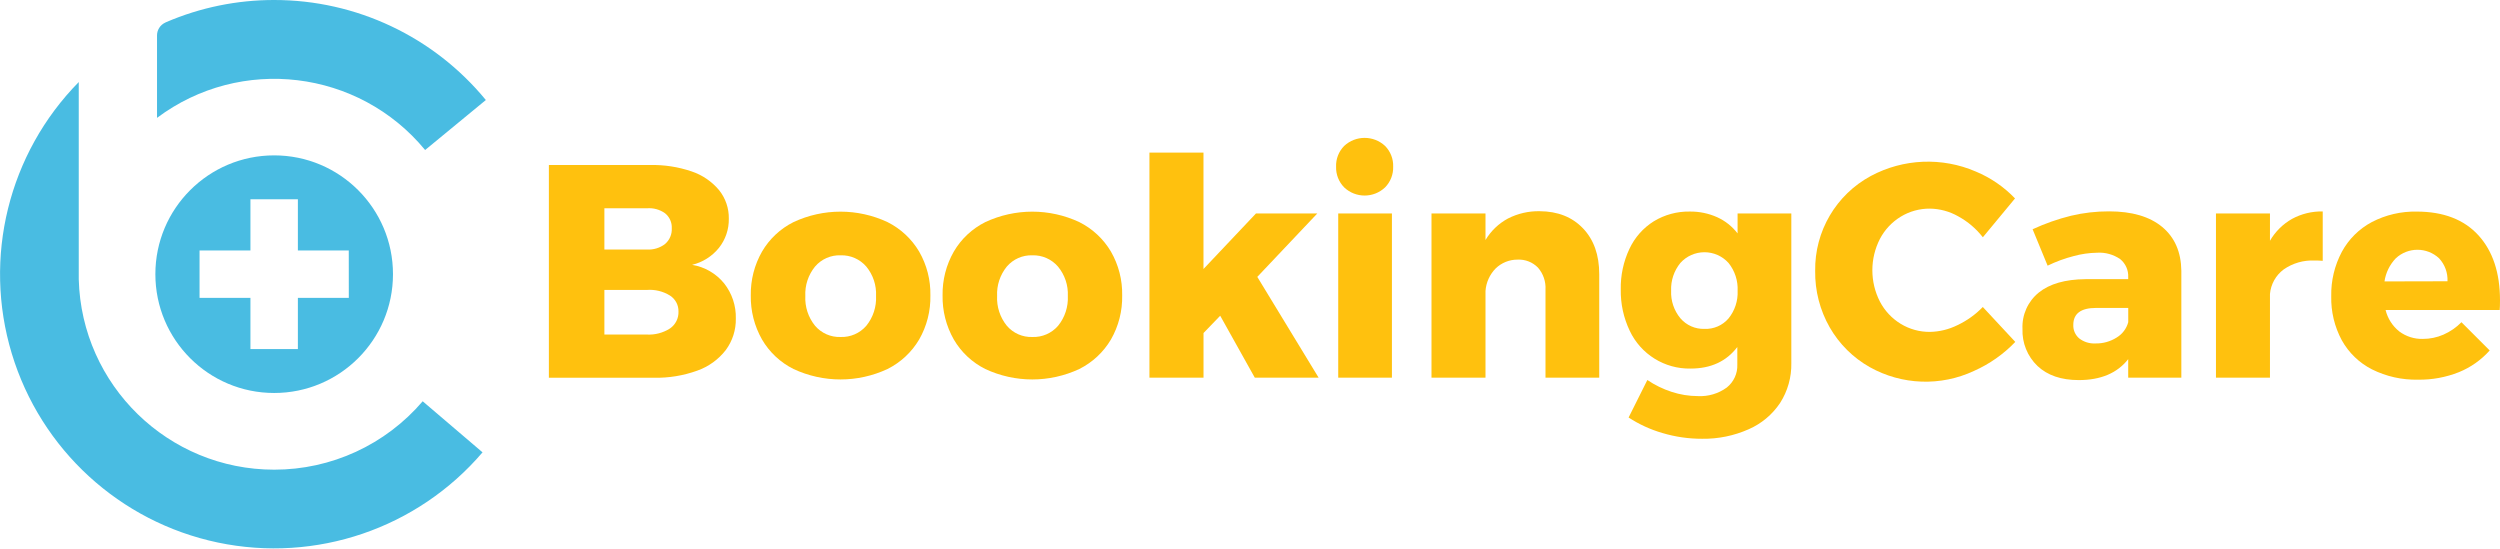
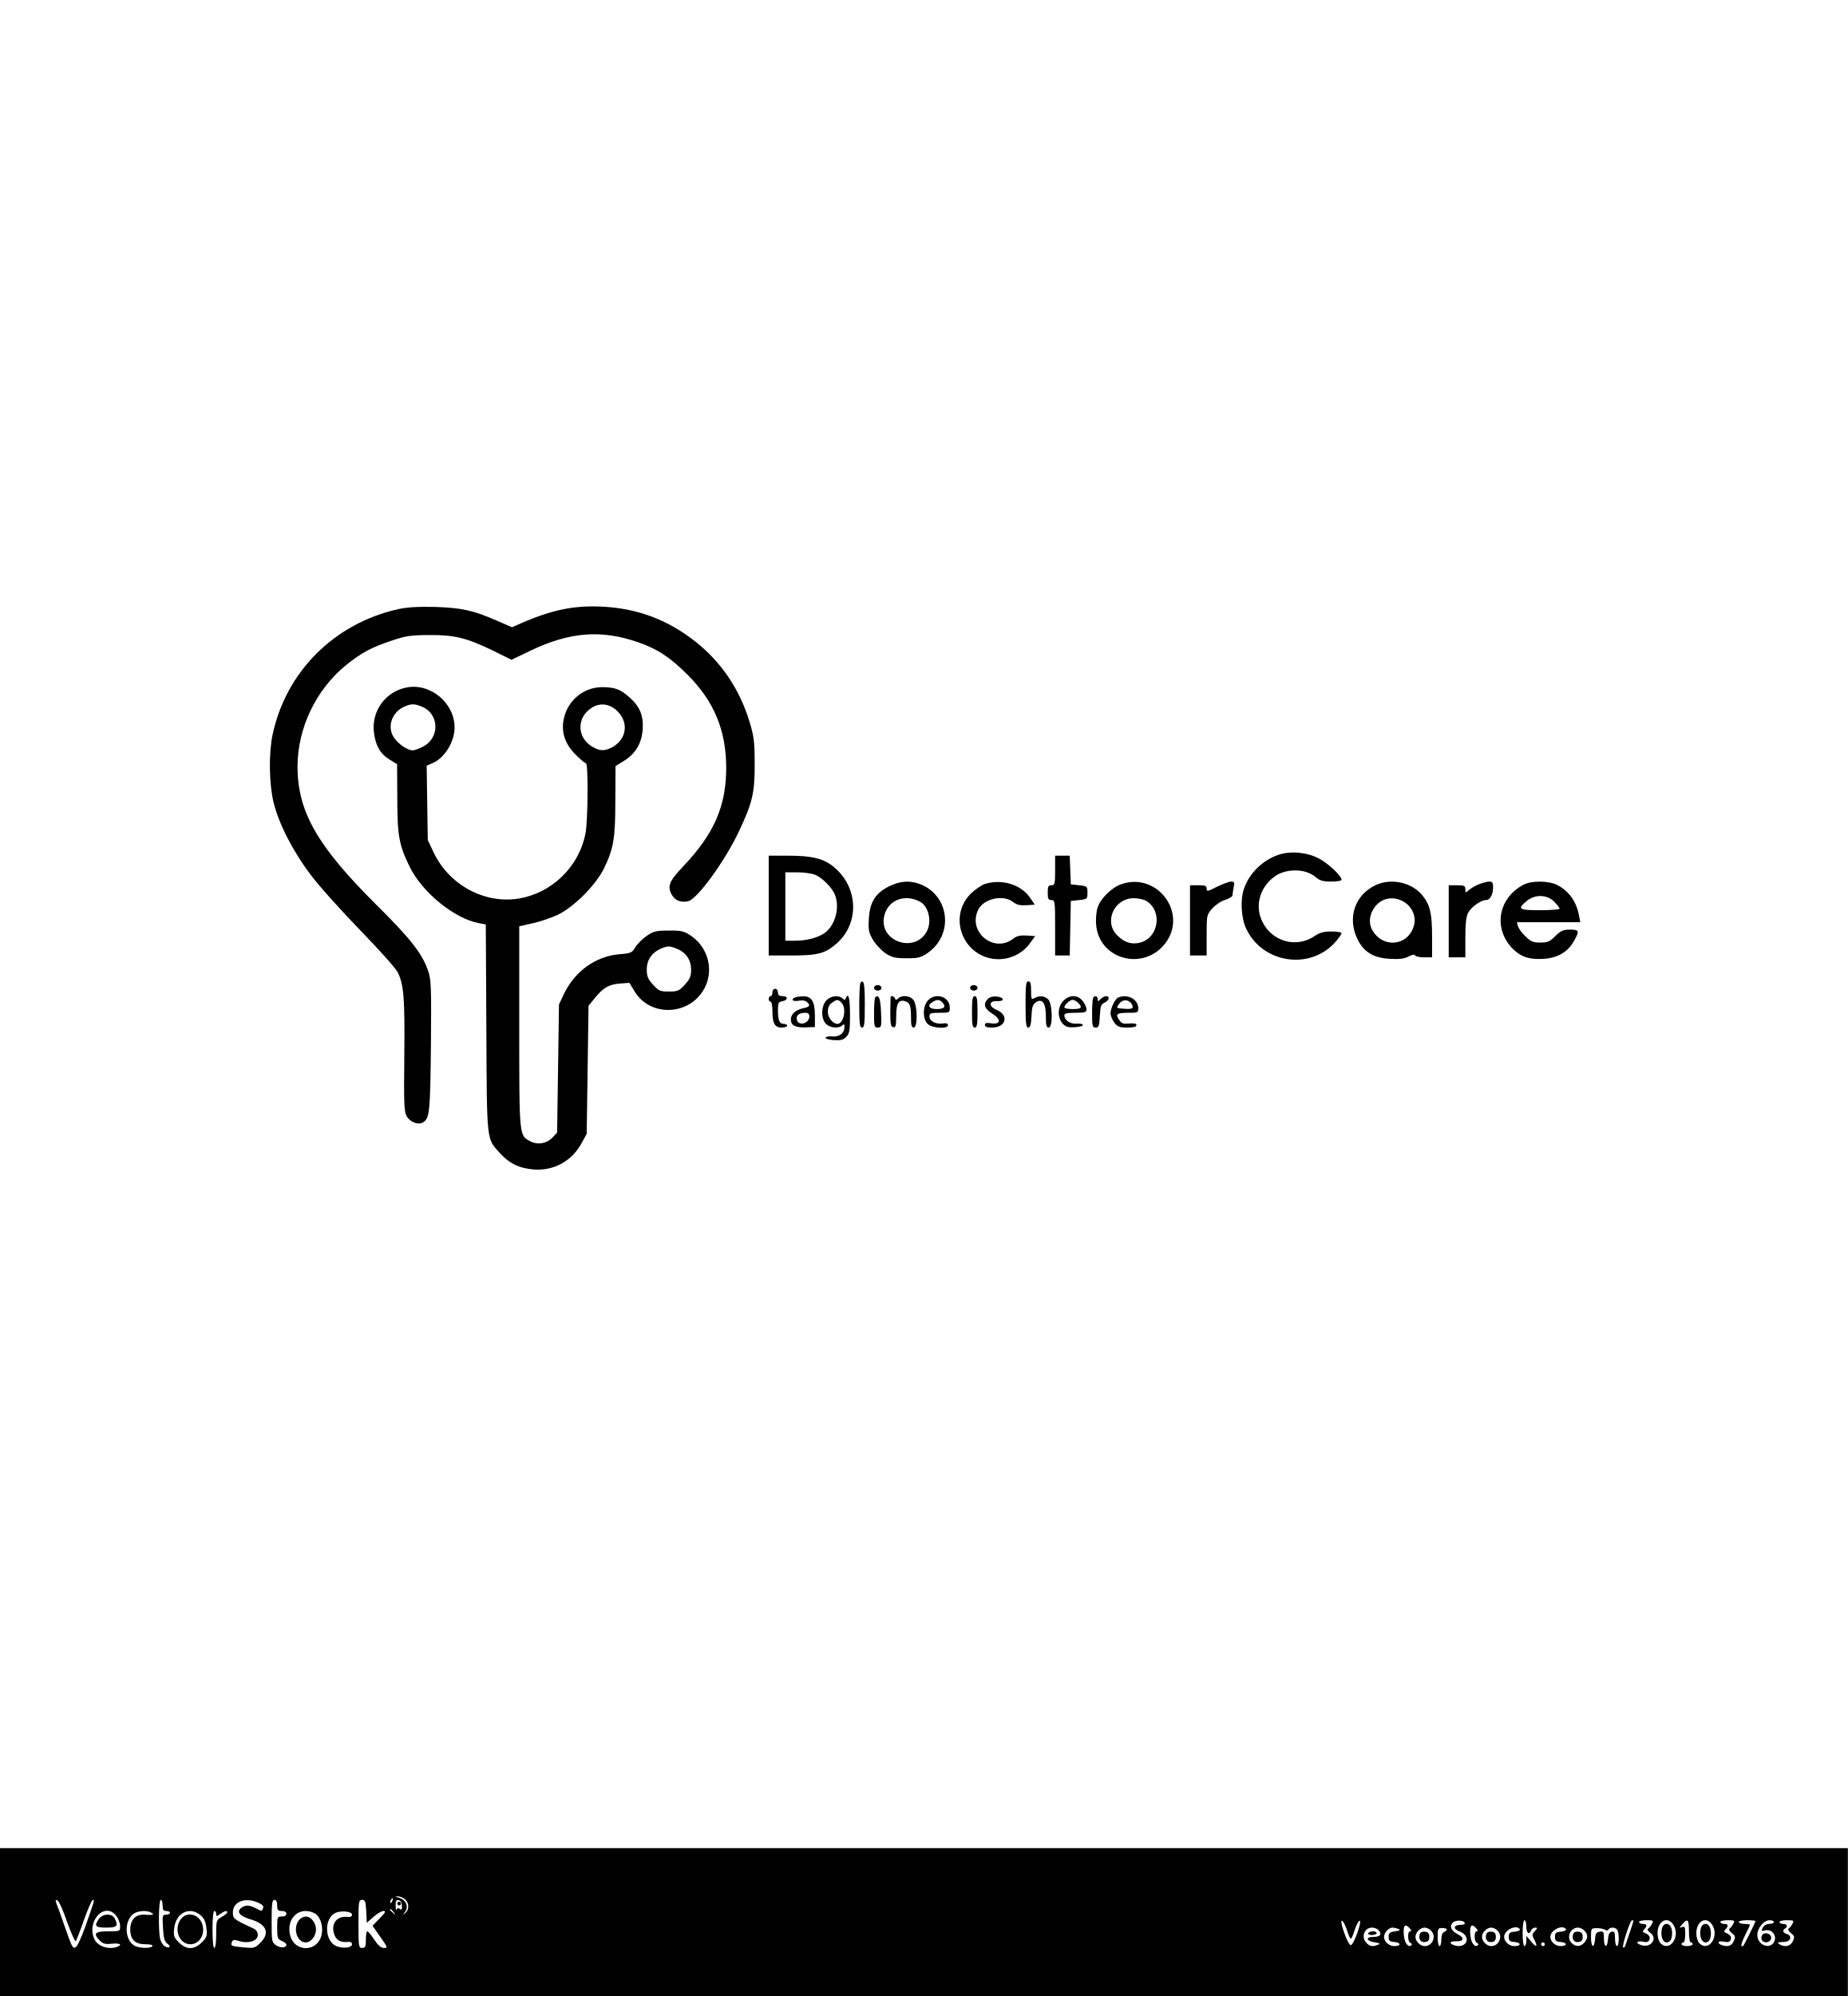
- <svg xmlns="http://www.w3.org/2000/svg" id="Layer_1" data-name="Layer 1" viewBox="0 0 666.63 146.21">
-   <defs>
-     <style>.cls-1{fill:#49bce2;}.cls-2{fill:#ffc10e;}</style>
-   </defs>
-   <path class="cls-1" d="M73.11,41.43a31.68,31.68,0,1,0,31.68,31.68A31.68,31.68,0,0,0,73.11,41.43Zm19.9,38H79.43V93.08H66.78V79.43H53.21V66.78H66.78V53.13H79.43V66.78H93Z" />
-   <path class="cls-1" d="M73.11,125.24A52.13,52.13,0,0,1,21,74.49h0V21.88a73.09,73.09,0,1,0,107.67,98.74L112.71,107A52,52,0,0,1,73.11,125.24Z" />
-   <path class="cls-1" d="M73.11,0A72.82,72.82,0,0,0,44.3,5.91L44,6.06a3.76,3.76,0,0,0-2.13,3.37v22A52.14,52.14,0,0,1,113.36,40l16.19-13.33A73,73,0,0,0,73.11,0Z" />
-   <path class="cls-2" d="M184.43,45.71a16.32,16.32,0,0,1,7.32,5,11.82,11.82,0,0,1,2.59,7.61,12.14,12.14,0,0,1-2.63,7.77,13.19,13.19,0,0,1-7.16,4.53,13.92,13.92,0,0,1,8.54,4.94,14.53,14.53,0,0,1,3.12,9.39,13.67,13.67,0,0,1-2.67,8.38,16.6,16.6,0,0,1-7.61,5.5,32.11,32.11,0,0,1-11.57,1.9h-28V44H173.3A32.23,32.23,0,0,1,184.43,45.71Zm-7.08,19.34a5.15,5.15,0,0,0,1.78-4.17,4.83,4.83,0,0,0-1.78-4,7.28,7.28,0,0,0-4.86-1.34H161.16v11h11.33A7.31,7.31,0,0,0,177.35,65.06Zm1.3,22.54a5.25,5.25,0,0,0,2.27-4.53,4.93,4.93,0,0,0-2.27-4.25,10.22,10.22,0,0,0-6.15-1.5H161.16v11.9h11.33A10.4,10.4,0,0,0,178.64,87.59Z" />
-   <path class="cls-2" d="M236.67,59.23a20.42,20.42,0,0,1,8.42,7.85,22.53,22.53,0,0,1,3,11.69,22.68,22.68,0,0,1-3,11.77,20.41,20.41,0,0,1-8.42,7.85,29.58,29.58,0,0,1-25.09,0,20.13,20.13,0,0,1-8.38-7.85,22.91,22.91,0,0,1-3-11.77,22.75,22.75,0,0,1,3-11.69,20.13,20.13,0,0,1,8.38-7.85,29.58,29.58,0,0,1,25.09,0ZM217.33,71.08a11.57,11.57,0,0,0-2.59,7.85,11.69,11.69,0,0,0,2.59,7.93,8.55,8.55,0,0,0,6.8,3,8.64,8.64,0,0,0,6.88-3,11.7,11.7,0,0,0,2.59-7.93A11.47,11.47,0,0,0,231,71.08a8.68,8.68,0,0,0-6.84-3A8.56,8.56,0,0,0,217.33,71.08Z" />
-   <path class="cls-2" d="M287.81,59.23a20.42,20.42,0,0,1,8.42,7.85,22.53,22.53,0,0,1,3,11.69,22.68,22.68,0,0,1-3,11.77,20.41,20.41,0,0,1-8.42,7.85,29.58,29.58,0,0,1-25.09,0,20.13,20.13,0,0,1-8.38-7.85,22.91,22.91,0,0,1-3-11.77,22.75,22.75,0,0,1,3-11.69,20.13,20.13,0,0,1,8.38-7.85,29.58,29.58,0,0,1,25.09,0ZM268.47,71.08a11.57,11.57,0,0,0-2.59,7.85,11.69,11.69,0,0,0,2.59,7.93,8.55,8.55,0,0,0,6.8,3,8.64,8.64,0,0,0,6.88-3,11.7,11.7,0,0,0,2.59-7.93,11.47,11.47,0,0,0-2.63-7.85,8.68,8.68,0,0,0-6.84-3A8.56,8.56,0,0,0,268.47,71.08Z" />
-   <path class="cls-2" d="M334.59,100.7l-9.22-16.51-4.45,4.61v11.9H306.5v-60h14.41V71.73l14-14.81h16.35l-16,16.91,16.35,26.87Z" />
-   <path class="cls-2" d="M369.34,38.92a7.5,7.5,0,0,1,2.15,5.54,7.53,7.53,0,0,1-2.15,5.5,7.92,7.92,0,0,1-10.92,0,7.53,7.53,0,0,1-2.15-5.5,7.5,7.5,0,0,1,2.15-5.54,8,8,0,0,1,10.92,0Zm-12.5,18h14.32V100.7H356.84Z" />
-   <path class="cls-2" d="M422.11,60.89q4.33,4.53,4.33,12.22v27.6H412.11V77.24a8.21,8.21,0,0,0-2-5.87,7.1,7.1,0,0,0-5.42-2.14,8.31,8.31,0,0,0-5.87,2.35,9.54,9.54,0,0,0-2.71,6V100.7h-14.4V56.92h14.4V64a15.56,15.56,0,0,1,6-5.74,17.85,17.85,0,0,1,8.46-1.94Q417.78,56.36,422.11,60.89Z" />
-   <path class="cls-2" d="M477.66,56.92v39.9a19,19,0,0,1-3,10.64,19.42,19.42,0,0,1-8.37,7A29.52,29.52,0,0,1,453.87,117a36.57,36.57,0,0,1-10.6-1.54,33.6,33.6,0,0,1-9-4.13l5-10a25.78,25.78,0,0,0,6.47,3.16,22.62,22.62,0,0,0,7,1.13,12,12,0,0,0,7.69-2.27,7.46,7.46,0,0,0,2.83-6.15V92.53q-4.37,5.75-12.46,5.75A17.56,17.56,0,0,1,434.57,88.2a24.55,24.55,0,0,1-2.39-11,24.29,24.29,0,0,1,2.31-10.84A17.28,17.28,0,0,1,441,59a17.85,17.85,0,0,1,9.55-2.59,17.42,17.42,0,0,1,7.32,1.5,14.29,14.29,0,0,1,5.46,4.33V56.92Zm-16.75,28a10.92,10.92,0,0,0,2.43-7.36,11.05,11.05,0,0,0-2.43-7.45,8.64,8.64,0,0,0-12.83,0,11,11,0,0,0-2.47,7.4,10.8,10.8,0,0,0,2.47,7.36,8.13,8.13,0,0,0,6.43,2.83A8,8,0,0,0,460.91,84.92Z" />
-   <path class="cls-2" d="M522.17,57.69a15.69,15.69,0,0,0-7.53-2.06,14.72,14.72,0,0,0-7.81,2.15,15.19,15.19,0,0,0-5.54,5.91,18.35,18.35,0,0,0,0,16.75,15.18,15.18,0,0,0,5.54,5.91,14.71,14.71,0,0,0,7.81,2.15,17.18,17.18,0,0,0,7.28-1.78,23.06,23.06,0,0,0,6.8-4.86l8.66,9.31a34.62,34.62,0,0,1-11,7.73,30.45,30.45,0,0,1-27.8-1,28.38,28.38,0,0,1-10.68-10.6,29.51,29.51,0,0,1-3.88-15.05,28.28,28.28,0,0,1,14.85-25.33,32.25,32.25,0,0,1,28-1.17,30.92,30.92,0,0,1,10.44,7.16l-8.58,10.36A21.17,21.17,0,0,0,522.17,57.69Z" />
-   <path class="cls-2" d="M576.56,60.52q5,4.17,5.1,11.69V100.7H567.49V95.77q-4.37,5.58-13.19,5.58-7,0-11-3.76a13,13,0,0,1-4-9.91A11.76,11.76,0,0,1,543.66,78q4.33-3.48,12.42-3.56h11.41v-.49a5.84,5.84,0,0,0-2.14-4.86,9.79,9.79,0,0,0-6.19-1.7,25,25,0,0,0-6.19.89A36.81,36.81,0,0,0,546,70.84l-4-9.71a57,57,0,0,1,10.24-3.6,43.48,43.48,0,0,1,10.16-1.17Q571.54,56.36,576.56,60.52ZM564.42,90a6.84,6.84,0,0,0,3.08-4.09v-3.8h-8.58q-6.07,0-6.07,4.53a4.47,4.47,0,0,0,1.58,3.6,6.49,6.49,0,0,0,4.33,1.34A10.16,10.16,0,0,0,564.42,90Z" />
-   <path class="cls-2" d="M611.15,58.38a16.49,16.49,0,0,1,8.21-2V69.55a21.73,21.73,0,0,0-2.18-.08,13.32,13.32,0,0,0-8.25,2.39,9.15,9.15,0,0,0-3.64,6.51V100.7h-14.4V56.92h14.4v7.28A15.77,15.77,0,0,1,611.15,58.38Z" />
-   <path class="cls-2" d="M660.88,62.75q5.74,6.31,5.75,17.32,0,1.7-.08,2.59H636.12a10.51,10.51,0,0,0,3.64,5.71,10.07,10.07,0,0,0,6.31,2,13.66,13.66,0,0,0,5.46-1.13,15.43,15.43,0,0,0,4.82-3.32l7.53,7.53a22.19,22.19,0,0,1-8.21,5.79,28.33,28.33,0,0,1-10.88,2,26.18,26.18,0,0,1-12.3-2.75,19.12,19.12,0,0,1-8.05-7.77A23.57,23.57,0,0,1,621.63,79a24.16,24.16,0,0,1,2.83-11.86,19.56,19.56,0,0,1,8-7.93,24.85,24.85,0,0,1,12-2.79Q655.13,56.44,660.88,62.75ZM652.63,75a8.43,8.43,0,0,0-2.23-6.11,8.46,8.46,0,0,0-11.57,0,11.27,11.27,0,0,0-3,6.15Z" />
+ <svg xmlns="http://www.w3.org/2000/svg" version="1.0" width="1000pt" height="1080pt" viewBox="0 0 1000 1080" preserveAspectRatio="xMidYMid meet">
+   <g transform="translate(0,1080) scale(0.1,-0.1)" fill="#000000" stroke="none">
+     <path d="M2155 7504 c-346 -77 -608 -339 -680 -680 -21 -101 -19 -261 5 -364 28 -115 103 -263 201 -393 44 -59 165 -194 268 -300 103 -106 195 -209 204 -229 33 -69 38 -142 35 -451 -3 -275 -1 -305 15 -330 19 -30 62 -45 86 -30 36 22 39 52 43 413 3 322 1 360 -15 407 -33 95 -95 174 -286 363 -315 314 -420 499 -421 741 0 209 100 419 265 552 81 65 133 93 240 129 79 27 104 31 205 32 140 1 204 -15 347 -84 l101 -50 104 50 c212 101 383 114 581 45 104 -36 173 -81 267 -175 144 -143 210 -303 210 -504 0 -207 -65 -357 -232 -533 -76 -80 -87 -107 -64 -152 18 -33 51 -47 91 -37 50 13 199 218 275 380 73 155 85 208 84 366 0 117 -4 147 -28 225 -53 175 -152 322 -291 432 -149 118 -309 179 -497 190 -158 9 -276 -15 -445 -88 l-52 -23 -83 36 c-128 56 -189 69 -333 74 -94 2 -149 -1 -200 -12z" />
+     <path d="M2200 7080 c-115 -22 -192 -130 -176 -246 9 -70 35 -114 83 -143 l42 -26 1 -180 c0 -205 9 -257 67 -375 68 -139 243 -281 375 -305 l37 -7 3 -562 c3 -625 0 -594 74 -676 51 -56 105 -82 185 -88 107 -7 202 45 255 140 l29 53 5 347 5 346 31 38 c47 59 78 77 136 82 l54 4 30 -49 c76 -123 258 -131 352 -17 81 98 60 244 -46 319 -40 27 -51 30 -121 30 -68 0 -83 -3 -120 -28 -23 -16 -51 -43 -62 -61 -18 -31 -24 -34 -85 -39 -129 -10 -244 -92 -303 -217 l-26 -55 -5 -347 -5 -346 -24 -26 c-32 -34 -80 -42 -120 -22 -62 33 -61 20 -61 619 l0 545 75 17 c41 9 102 30 137 47 87 43 204 162 246 248 53 109 62 164 62 370 l1 185 44 27 c64 39 98 96 103 172 5 75 -16 125 -74 175 -46 41 -76 52 -141 53 -103 1 -190 -69 -212 -172 -15 -71 6 -136 65 -194 25 -25 50 -46 55 -46 13 0 11 -303 -2 -376 -34 -182 -180 -326 -363 -356 -184 -30 -376 74 -459 249 l-32 68 -3 201 -3 201 30 13 c66 27 121 115 121 194 0 132 -131 242 -260 216z m84 -104 c94 -39 97 -169 5 -216 -21 -11 -46 -20 -56 -20 -29 0 -81 37 -103 72 -35 56 -10 131 53 162 40 19 59 20 101 2z m1063 -30 c58 -63 40 -151 -37 -191 -39 -20 -66 -19 -107 6 -82 51 -83 158 0 210 48 30 103 20 144 -25z m317 -1280 c49 -20 76 -61 76 -112 0 -36 -6 -51 -34 -82 -31 -34 -39 -37 -86 -37 -47 0 -55 3 -86 37 -28 31 -34 46 -34 82 0 51 27 91 74 112 40 17 49 17 90 0z" />
+     <path d="M6922 6176 c-88 -29 -162 -101 -190 -185 -21 -59 -15 -160 12 -216 88 -187 343 -226 480 -75 20 22 36 45 36 50 0 6 -25 10 -55 10 -41 0 -63 -6 -91 -25 -97 -66 -228 -31 -281 75 -43 83 -19 182 59 243 61 49 170 50 227 2 23 -20 40 -25 85 -25 31 0 56 4 56 10 0 20 -70 87 -121 114 -62 34 -152 43 -217 22z" />
+     <path d="M4160 5900 l0 -270 121 0 c147 0 186 11 249 67 121 109 115 299 -14 409 -56 48 -119 64 -248 64 l-108 0 0 -270z m253 166 c39 -17 92 -71 106 -109 27 -70 0 -165 -56 -205 -37 -26 -97 -42 -160 -42 l-53 0 0 185 0 185 65 0 c36 0 80 -6 98 -14z" />
+     <path d="M5710 6090 c0 -73 -2 -80 -20 -80 -17 0 -20 -7 -20 -40 0 -33 3 -40 20 -40 19 0 20 -7 20 -150 l0 -150 40 0 39 0 3 148 3 147 45 5 c44 5 45 6 45 40 0 34 -1 35 -45 40 l-45 5 -3 78 -3 77 -39 0 -40 0 0 -80z" />
+     <path d="M4811 6004 c-74 -37 -104 -86 -109 -175 -4 -60 -1 -74 22 -114 15 -25 46 -58 68 -73 36 -23 52 -27 114 -27 64 0 77 3 116 30 144 102 114 318 -51 374 -54 18 -103 13 -160 -15z m168 -83 c46 -25 65 -105 37 -160 -62 -118 -251 -60 -233 71 13 93 107 136 196 89z" />
+     <path d="M5330 6017 c-19 -6 -53 -30 -76 -52 -131 -131 -36 -354 150 -355 66 0 130 32 168 84 l30 41 -46 3 c-34 2 -53 -2 -71 -16 -107 -84 -252 38 -190 158 31 59 136 81 188 39 20 -15 38 -19 72 -17 l45 3 -26 38 c-48 71 -154 103 -244 74z" />
+     <path d="M6066 6015 c-51 -18 -110 -77 -126 -125 -7 -21 -11 -63 -8 -94 16 -189 258 -253 375 -99 123 164 -46 388 -241 318z m140 -91 c86 -57 64 -197 -35 -224 -46 -12 -83 -1 -123 37 -77 73 -20 203 88 203 25 0 56 -7 70 -16z" />
+     <path d="M6586 6002 c-51 -26 -56 -27 -56 -10 0 15 -8 18 -45 18 l-45 0 0 -190 0 -190 45 0 45 0 0 110 c0 108 0 110 31 145 17 19 48 40 70 46 21 7 39 18 39 24 0 7 3 27 6 44 6 26 4 31 -13 31 -11 0 -46 -13 -77 -28z" />
+     <path d="M7445 6011 c-111 -52 -154 -173 -101 -288 34 -73 87 -106 177 -111 49 -3 77 0 101 12 20 11 34 13 36 6 2 -5 24 -10 48 -10 l44 0 0 111 c0 128 -11 173 -53 225 -58 70 -168 94 -252 55z m153 -91 c46 -28 68 -82 53 -131 -33 -111 -173 -121 -227 -17 -19 37 -12 85 18 123 38 48 101 58 156 25z" />
+     <path d="M8000 6014 c-19 -8 -42 -22 -52 -31 -17 -15 -18 -15 -18 5 0 19 -6 22 -45 22 l-45 0 0 -195 0 -195 45 0 45 0 0 105 c0 76 4 114 15 136 17 32 69 69 97 69 22 0 38 30 38 69 0 26 -4 31 -22 31 -13 -1 -39 -8 -58 -16z" />
+     <path d="M8245 6013 c-140 -73 -166 -242 -55 -350 44 -42 88 -56 165 -51 75 5 130 37 163 97 31 54 28 61 -22 61 -37 0 -50 -6 -79 -35 -30 -30 -42 -35 -81 -35 -39 0 -52 5 -80 33 -19 17 -37 42 -41 55 l-6 22 171 0 172 0 -7 37 c-14 75 -55 132 -117 164 -46 24 -140 25 -183 2z m166 -92 c16 -16 29 -33 29 -38 0 -4 -47 -8 -105 -8 -116 0 -126 6 -74 49 45 38 110 37 150 -3z" />
+     <path d="M4657 5483 c-4 -3 -7 -60 -7 -125 0 -98 3 -118 15 -118 13 0 15 21 15 125 0 114 -5 137 -23 118z" />
+     <path d="M5550 5365 c0 -103 3 -125 15 -125 10 0 15 16 17 61 2 50 7 64 24 76 35 23 54 -5 54 -78 0 -46 3 -59 15 -59 24 0 21 131 -3 153 -21 19 -45 21 -73 7 -18 -10 -19 -7 -19 40 0 38 -4 50 -15 50 -13 0 -15 -21 -15 -125z" />
+     <path d="M4730 5455 c0 -8 9 -15 20 -15 11 0 20 7 20 15 0 8 -9 15 -20 15 -11 0 -20 -7 -20 -15z" />
+     <path d="M5250 5455 c0 -8 9 -15 20 -15 11 0 20 7 20 15 0 8 -9 15 -20 15 -11 0 -20 -7 -20 -15z" />
+     <path d="M4180 5430 c0 -11 -4 -20 -10 -20 -5 0 -10 -7 -10 -15 0 -8 5 -15 10 -15 6 0 10 -23 10 -51 0 -66 13 -89 50 -89 17 0 30 5 30 10 0 6 -9 10 -19 10 -23 0 -31 19 -31 75 0 37 3 44 22 47 32 5 35 28 4 28 -19 0 -26 5 -26 20 0 11 -7 20 -15 20 -8 0 -15 -9 -15 -20z" />
+     <path d="M4303 5403 c-26 -10 -12 -24 17 -18 19 4 36 2 45 -5 23 -19 18 -28 -17 -35 -42 -9 -68 -32 -68 -60 0 -33 21 -45 78 -44 l52 2 0 61 c0 77 -18 106 -63 105 -18 0 -38 -3 -44 -6z m77 -102 c0 -40 -61 -56 -68 -17 -5 22 13 36 46 36 15 0 22 -6 22 -19z" />
+     <path d="M4472 5387 c-29 -31 -30 -99 -2 -127 22 -22 69 -27 88 -8 9 9 12 7 12 -9 0 -33 -28 -55 -66 -51 -18 2 -35 -1 -36 -7 -2 -5 18 -11 44 -13 37 -2 51 1 67 17 18 18 21 33 21 121 0 89 -9 124 -23 88 -4 -10 -7 -10 -18 0 -21 19 -64 14 -87 -11z m82 -13 c29 -29 12 -114 -22 -114 -25 0 -52 34 -52 65 0 24 7 39 22 49 28 20 33 20 52 0z" />
+     <path d="M4737 5404 c-4 -4 -7 -43 -7 -86 0 -72 2 -78 20 -78 20 0 21 5 18 82 -3 75 -12 100 -31 82z" />
+     <path d="M4820 5405 c-1 -3 -1 -40 -2 -82 0 -64 3 -79 16 -81 13 -3 16 7 16 62 0 68 14 90 50 78 24 -8 30 -24 30 -84 0 -45 3 -58 15 -58 21 0 21 117 -1 148 -17 25 -62 30 -83 10 -11 -10 -14 -10 -18 0 -4 12 -22 17 -23 7z" />
+     <path d="M5022 5387 c-29 -31 -30 -99 -2 -127 24 -24 110 -29 110 -7 0 9 -9 12 -29 9 -37 -5 -71 13 -71 38 0 18 7 20 55 20 54 0 55 1 55 28 0 59 -76 84 -118 39z m76 -9 c24 -24 13 -38 -28 -38 -43 0 -55 20 -22 39 23 14 36 13 50 -1z" />
+     <path d="M5260 5325 c0 -69 3 -85 15 -85 12 0 15 16 15 85 0 69 -3 85 -15 85 -12 0 -15 -16 -15 -85z" />
+     <path d="M5346 5395 c-27 -27 -19 -53 24 -80 50 -31 46 -60 -6 -52 -25 4 -34 2 -34 -9 0 -10 12 -14 38 -14 77 0 94 67 25 96 -45 19 -42 50 5 47 42 -1 37 21 -5 25 -18 2 -37 -3 -47 -13z" />
+     <path d="M5755 5385 c-32 -31 -34 -91 -4 -124 17 -18 30 -21 67 -19 26 2 45 7 42 13 -3 5 -19 8 -36 6 -33 -2 -64 19 -64 45 0 11 15 14 60 14 52 0 60 3 60 19 0 10 -9 30 -21 45 -27 34 -71 35 -104 1z m79 -11 c26 -25 19 -34 -29 -34 -25 0 -45 4 -45 9 0 14 30 41 45 41 7 0 21 -7 29 -16z" />
+     <path d="M5917 5403 c-4 -3 -7 -42 -7 -85 0 -71 2 -78 20 -78 16 0 19 8 22 63 3 53 6 63 26 72 24 11 30 35 8 35 -8 0 -22 -7 -30 -16 -15 -14 -16 -14 -16 0 0 17 -12 21 -23 9z" />
+     <path d="M6052 5403 c-17 -7 -42 -57 -42 -86 0 -13 9 -36 21 -51 17 -22 28 -26 70 -26 33 0 49 4 49 13 0 9 -12 11 -39 9 -31 -3 -42 0 -54 19 -23 32 -13 39 49 39 51 0 54 1 54 25 0 47 -57 79 -108 58z m72 -35 c14 -24 5 -30 -43 -26 -41 3 -41 3 -25 26 18 26 51 26 68 0z" />
+     <path d="M0 400 l0 -400 5000 0 5000 0 0 400 0 400 -5000 0 -5000 0 0 -400z m2192 123 c23 -20 23 -57 1 -74 -15 -11 -16 -11 -5 1 27 31 11 72 -33 83 -19 4 -19 5 -1 6 11 0 28 -6 38 -16z m-69 -8 c-3 -9 -8 -14 -10 -11 -3 3 -2 9 2 15 9 16 15 13 8 -4z m-1760 -114 c22 -61 43 -108 47 -104 4 4 24 56 45 116 21 59 42 107 47 107 11 0 9 -5 -42 -149 -23 -64 -44 -107 -53 -109 -15 -3 -17 0 -67 143 -15 44 -31 88 -36 99 -5 13 -3 17 6 14 8 -2 32 -55 53 -117z m517 89 c0 -23 4 -30 20 -30 11 0 20 -4 20 -10 0 -5 -10 -10 -21 -10 -20 0 -21 -4 -17 -71 3 -55 8 -74 23 -85 23 -17 14 -29 -13 -15 -11 6 -22 25 -26 42 -10 51 -7 209 4 209 6 0 10 -13 10 -30z m515 16 c25 -11 33 -19 29 -30 -7 -19 -5 -19 -40 -1 -36 18 -55 19 -78 2 -28 -21 -9 -45 49 -62 87 -25 108 -74 54 -127 -29 -29 -33 -30 -90 -25 -68 6 -72 8 -64 29 5 13 12 14 40 5 50 -15 100 1 100 33 0 16 -8 28 -25 36 -87 40 -105 51 -108 67 -14 70 53 106 133 73z m105 -16 c0 -25 4 -30 25 -30 16 0 25 -6 25 -15 0 -9 -9 -15 -25 -15 -24 0 -25 -3 -25 -60 0 -55 2 -62 25 -72 14 -6 25 -15 25 -20 0 -18 -31 -20 -55 -4 -24 16 -25 20 -25 131 0 96 3 115 15 115 10 0 15 -10 15 -30z m482 -32 l3 -62 36 32 c20 18 45 32 55 32 14 0 9 -9 -21 -40 l-39 -40 42 -60 c40 -57 41 -60 20 -60 -16 0 -32 14 -53 45 -16 25 -33 45 -37 45 -5 0 -8 -20 -8 -45 0 -38 -3 -45 -20 -45 -19 0 -20 7 -20 130 0 122 1 130 20 130 16 0 19 -8 22 -62z m193 30 c1 -20 -2 -24 -11 -17 -8 7 -14 6 -17 -3 -3 -7 -6 2 -6 20 -1 27 3 33 17 30 11 -2 17 -13 17 -30z m-44 -35 c13 -16 12 -17 -3 -4 -17 13 -22 21 -14 21 2 0 10 -8 17 -17z m-1502 -19 c12 -15 21 -40 21 -55 0 -29 0 -29 -65 -29 -72 0 -83 -12 -44 -51 17 -17 30 -20 65 -16 43 4 59 -5 28 -17 -45 -17 -106 3 -123 41 -45 98 56 206 118 127z m191 16 c17 -11 10 -13 -40 -10 -47 2 -75 -28 -75 -80 0 -55 26 -80 82 -80 27 0 42 -4 38 -10 -9 -15 -78 -12 -102 5 -50 35 -50 135 0 170 24 17 74 20 97 5z m265 -13 c20 -16 28 -35 32 -69 5 -42 3 -50 -25 -78 -41 -41 -83 -41 -124 0 -28 28 -30 36 -25 78 9 82 84 119 142 69z m85 7 c0 -14 2 -14 22 0 24 17 38 20 38 9 0 -5 -14 -16 -30 -25 -29 -17 -30 -19 -30 -93 0 -43 -4 -75 -10 -75 -6 0 -10 40 -10 100 0 60 4 100 10 100 6 0 10 -7 10 -16z m537 1 c30 -21 44 -75 32 -120 -25 -88 -143 -88 -168 0 -20 72 20 135 84 135 17 0 40 -7 52 -15z m198 -5 c0 -10 -8 -14 -27 -12 -58 6 -91 -42 -67 -100 11 -28 36 -40 74 -35 12 1 20 -4 20 -13 0 -19 -48 -25 -85 -10 -63 26 -68 148 -6 179 31 15 91 9 91 -9z m5384 -83 c8 -26 17 -47 21 -47 4 0 13 21 21 47 8 25 20 48 26 50 8 3 4 -21 -11 -64 -13 -38 -29 -68 -36 -68 -7 0 -23 30 -36 68 -15 43 -19 67 -11 64 6 -2 18 -25 26 -50z m638 38 c2 -6 -9 -11 -23 -10 -39 0 -42 -23 -5 -36 34 -12 49 -43 31 -64 -13 -16 -38 -19 -64 -9 -27 10 -18 22 17 20 38 -1 43 19 8 37 -36 18 -48 42 -31 62 14 17 61 17 67 0z m333 -20 c0 -35 16 -47 26 -20 4 8 13 15 22 15 13 0 13 -3 -2 -19 -16 -18 -16 -21 -1 -50 19 -38 8 -40 -22 -3 l-22 27 -1 -27 c0 -16 -4 -28 -10 -28 -6 0 -10 30 -10 70 0 40 4 70 10 70 6 0 10 -16 10 -35z m580 32 c0 -4 -34 -104 -45 -136 -3 -8 -8 -11 -11 -8 -8 7 38 147 48 147 4 0 8 -2 8 -3z m100 -16 c-5 -11 -15 -23 -21 -26 -6 -5 -2 -13 11 -22 42 -29 8 -82 -43 -69 -37 9 -34 27 3 20 22 -5 31 -2 36 11 6 16 -3 28 -31 39 -6 2 -5 9 3 17 18 19 15 29 -8 29 -11 0 -20 5 -20 10 0 6 18 10 40 10 37 0 40 -2 30 -19z m114 -3 c44 -63 -17 -154 -68 -102 -9 9 -16 32 -16 54 0 64 52 94 84 48z m86 -38 c0 -33 4 -60 10 -60 6 0 10 -4 10 -10 0 -5 -13 -10 -30 -10 -16 0 -30 5 -30 10 0 6 5 10 10 10 6 0 10 20 10 45 0 38 -2 43 -17 38 -16 -6 -16 -4 1 15 29 34 36 27 36 -38z m124 38 c44 -63 -17 -154 -68 -102 -9 9 -16 32 -16 54 0 64 52 94 84 48z m116 3 c-5 -11 -15 -23 -20 -26 -6 -4 -1 -14 12 -25 20 -15 21 -21 10 -44 -11 -26 -34 -32 -66 -20 -28 11 -17 24 14 18 22 -5 31 -2 36 11 6 16 -3 28 -31 39 -6 2 -5 9 3 17 18 19 15 29 -8 29 -11 0 -20 5 -20 10 0 6 18 10 40 10 37 0 40 -2 30 -19z m120 14 c0 -6 -60 -127 -66 -134 -2 -2 -7 -2 -10 1 -3 3 6 29 20 57 14 28 26 53 26 56 0 3 -13 5 -30 5 -16 0 -30 5 -30 10 0 6 20 10 45 10 25 0 45 -2 45 -5z m100 -5 c0 -5 -11 -10 -25 -10 -14 0 -29 -8 -35 -20 -10 -19 -9 -20 12 -15 36 9 65 -27 50 -60 -22 -47 -92 -20 -92 35 0 37 35 80 66 80 13 0 24 -4 24 -10z m100 -9 c-5 -11 -15 -23 -20 -26 -6 -4 -1 -14 12 -25 20 -15 21 -21 10 -44 -12 -27 -44 -34 -72 -16 -15 10 -13 11 30 13 31 2 39 33 11 42 -23 7 -27 20 -11 30 17 10 11 25 -10 25 -11 0 -20 5 -20 10 0 6 18 10 40 10 37 0 40 -2 30 -19z m-2070 -26 c9 -10 9 -15 1 -15 -15 0 -14 -57 2 -63 6 -2 9 -7 6 -11 -15 -17 -37 8 -41 47 -7 58 5 74 32 42z m360 0 c9 -10 9 -15 1 -15 -15 0 -14 -57 2 -63 6 -2 9 -7 6 -11 -15 -17 -37 8 -41 47 -7 58 5 74 32 42z m-532 -7 c23 -23 13 -38 -24 -38 -46 0 -41 -23 7 -30 27 -4 30 -7 16 -13 -28 -11 -44 -9 -61 9 -32 31 -14 84 29 84 12 0 26 -5 33 -12z m109 5 c14 -6 10 -9 -17 -13 -29 -4 -35 -9 -35 -30 0 -21 5 -26 33 -28 36 -4 34 -22 -3 -22 -28 0 -55 24 -55 50 0 22 25 50 45 50 7 0 22 -3 32 -7z m177 -9 c31 -30 9 -84 -34 -84 -24 0 -50 26 -50 50 0 24 26 50 50 50 10 0 26 -7 34 -16z m86 6 c0 -4 -7 -10 -15 -14 -9 -3 -15 -19 -15 -41 0 -19 -4 -35 -10 -35 -5 0 -10 22 -10 49 0 45 2 49 25 49 14 0 25 -4 25 -8z m274 -6 c31 -30 9 -84 -34 -84 -24 0 -50 26 -50 50 0 24 26 50 50 50 10 0 26 -7 34 -16z m121 7 c3 -5 -9 -11 -27 -13 -28 -2 -33 -7 -33 -28 0 -21 5 -26 33 -28 36 -4 34 -22 -3 -22 -28 0 -55 24 -55 50 0 37 67 69 85 41z m250 0 c3 -5 -9 -11 -27 -13 -28 -2 -33 -7 -33 -28 0 -21 5 -26 33 -28 36 -4 34 -22 -3 -22 -28 0 -55 24 -55 50 0 37 67 69 85 41z m99 -7 c21 -20 20 -43 -1 -66 -20 -22 -46 -23 -67 -2 -31 30 -9 84 34 84 10 0 26 -7 34 -16z m113 4 c7 -5 14 -5 18 2 10 16 42 12 49 -6 10 -25 7 -84 -4 -84 -5 0 -10 18 -10 41 0 33 -3 40 -17 37 -13 -2 -19 -14 -21 -41 -4 -50 -22 -47 -22 4 0 36 -2 40 -22 37 -19 -2 -24 -10 -26 -40 -5 -55 -22 -46 -22 10 0 48 0 49 33 49 17 0 37 -4 44 -9z m-327 -78 c0 -5 -4 -10 -10 -10 -5 0 -10 5 -10 10 0 6 5 10 10 10 6 0 10 -4 10 -10z" />
+     <path d="M2150 500 c0 -5 5 -10 10 -10 6 0 10 5 10 10 0 6 -4 10 -10 10 -5 0 -10 -4 -10 -10z" />
+     <path d="M536 418 c-28 -39 -21 -48 39 -48 59 0 67 9 45 51 -15 27 -64 25 -84 -3z" />
+     <path d="M986 424 c-50 -50 -21 -144 44 -144 48 0 80 50 66 104 -13 53 -75 75 -110 40z" />
+     <path d="M1616 408 c-32 -46 -8 -118 39 -118 28 0 55 34 55 70 0 36 -27 70 -55 70 -13 0 -31 -10 -39 -22z" />
+     <path d="M8994 365 c-9 -38 3 -75 26 -75 13 0 22 9 26 25 9 38 -3 75 -26 75 -13 0 -22 -9 -26 -25z" />
+     <path d="M9204 365 c-9 -38 3 -75 26 -75 13 0 22 9 26 25 9 38 -3 75 -26 75 -13 0 -22 -9 -26 -25z" />
+     <path d="M9534 325 c-4 -9 -2 -21 4 -27 16 -16 47 -5 47 17 0 26 -42 34 -51 10z" />
+     <path d="M7405 340 c-4 -6 5 -10 19 -10 14 0 26 5 26 10 0 6 -9 10 -19 10 -11 0 -23 -4 -26 -10z" />
+     <path d="M7684 336 c-10 -26 4 -48 28 -44 17 2 23 10 23 28 0 18 -6 26 -23 28 -13 2 -25 -3 -28 -12z" />
+     <path d="M8044 336 c-10 -26 4 -48 28 -44 17 2 23 10 23 28 0 18 -6 26 -23 28 -13 2 -25 -3 -28 -12z" />
+     <path d="M8514 336 c-10 -26 4 -48 28 -44 17 2 23 10 23 28 0 18 -6 26 -23 28 -13 2 -25 -3 -28 -12z" />
+   </g>
</svg>
